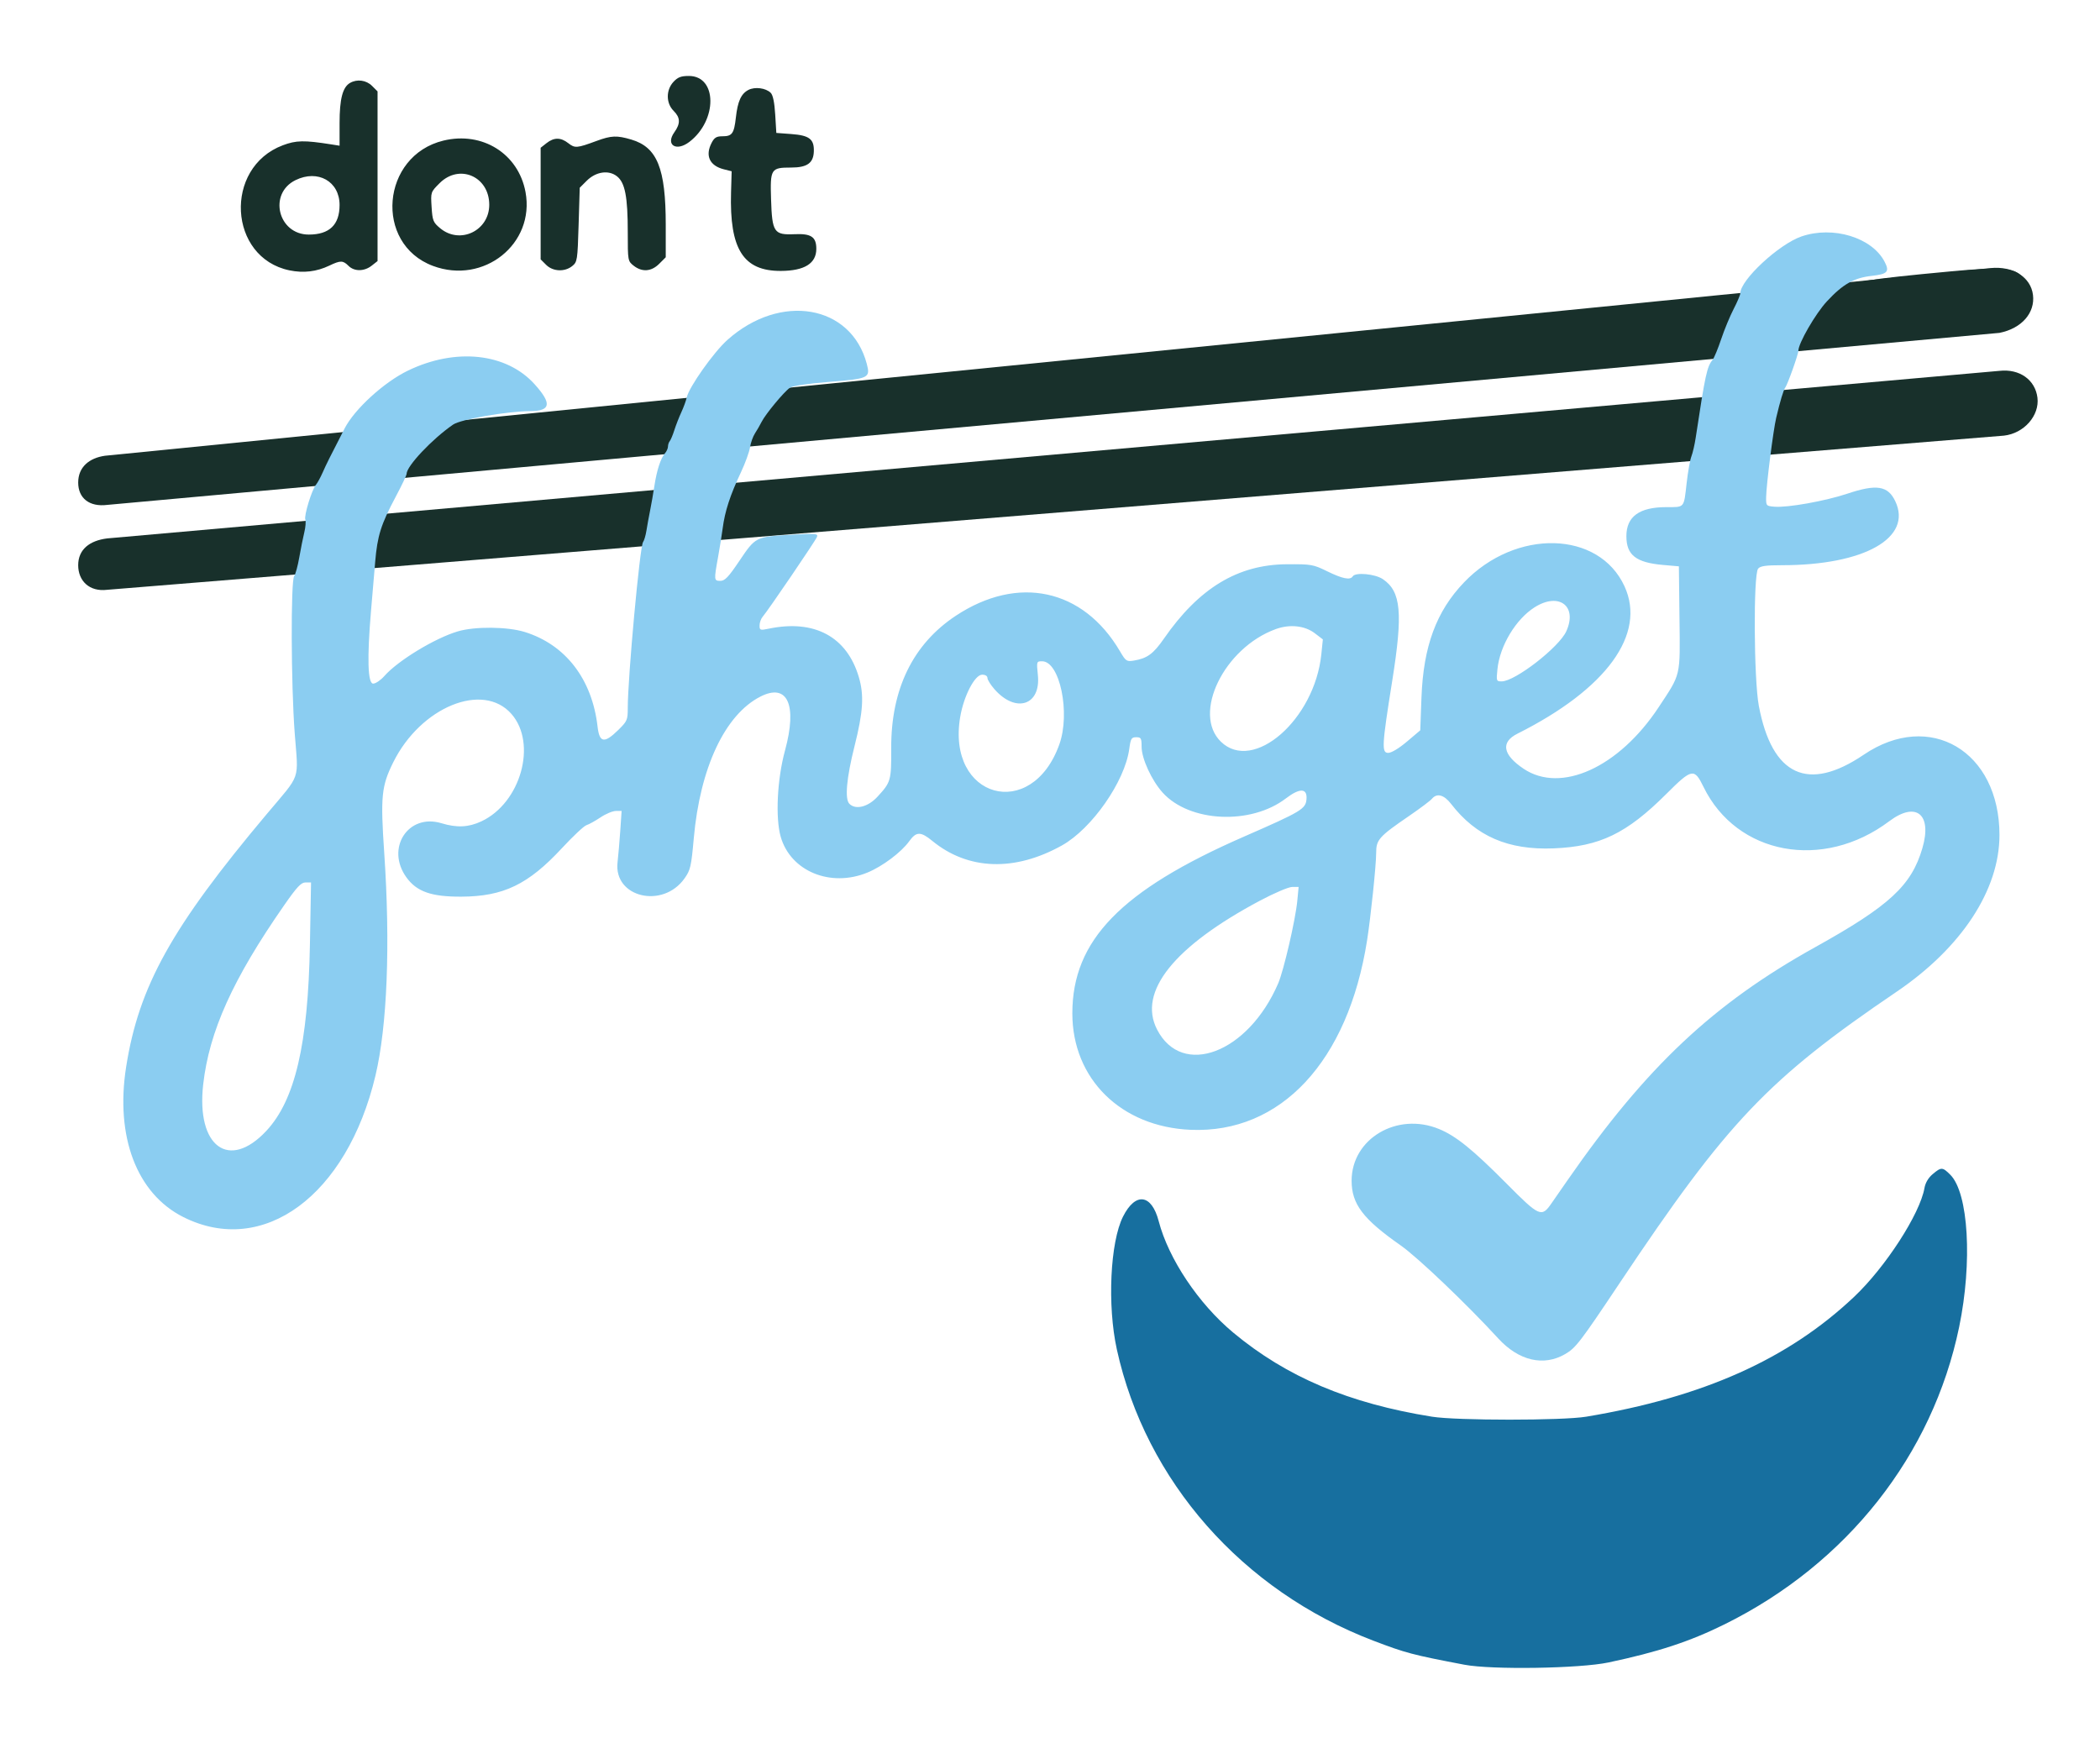
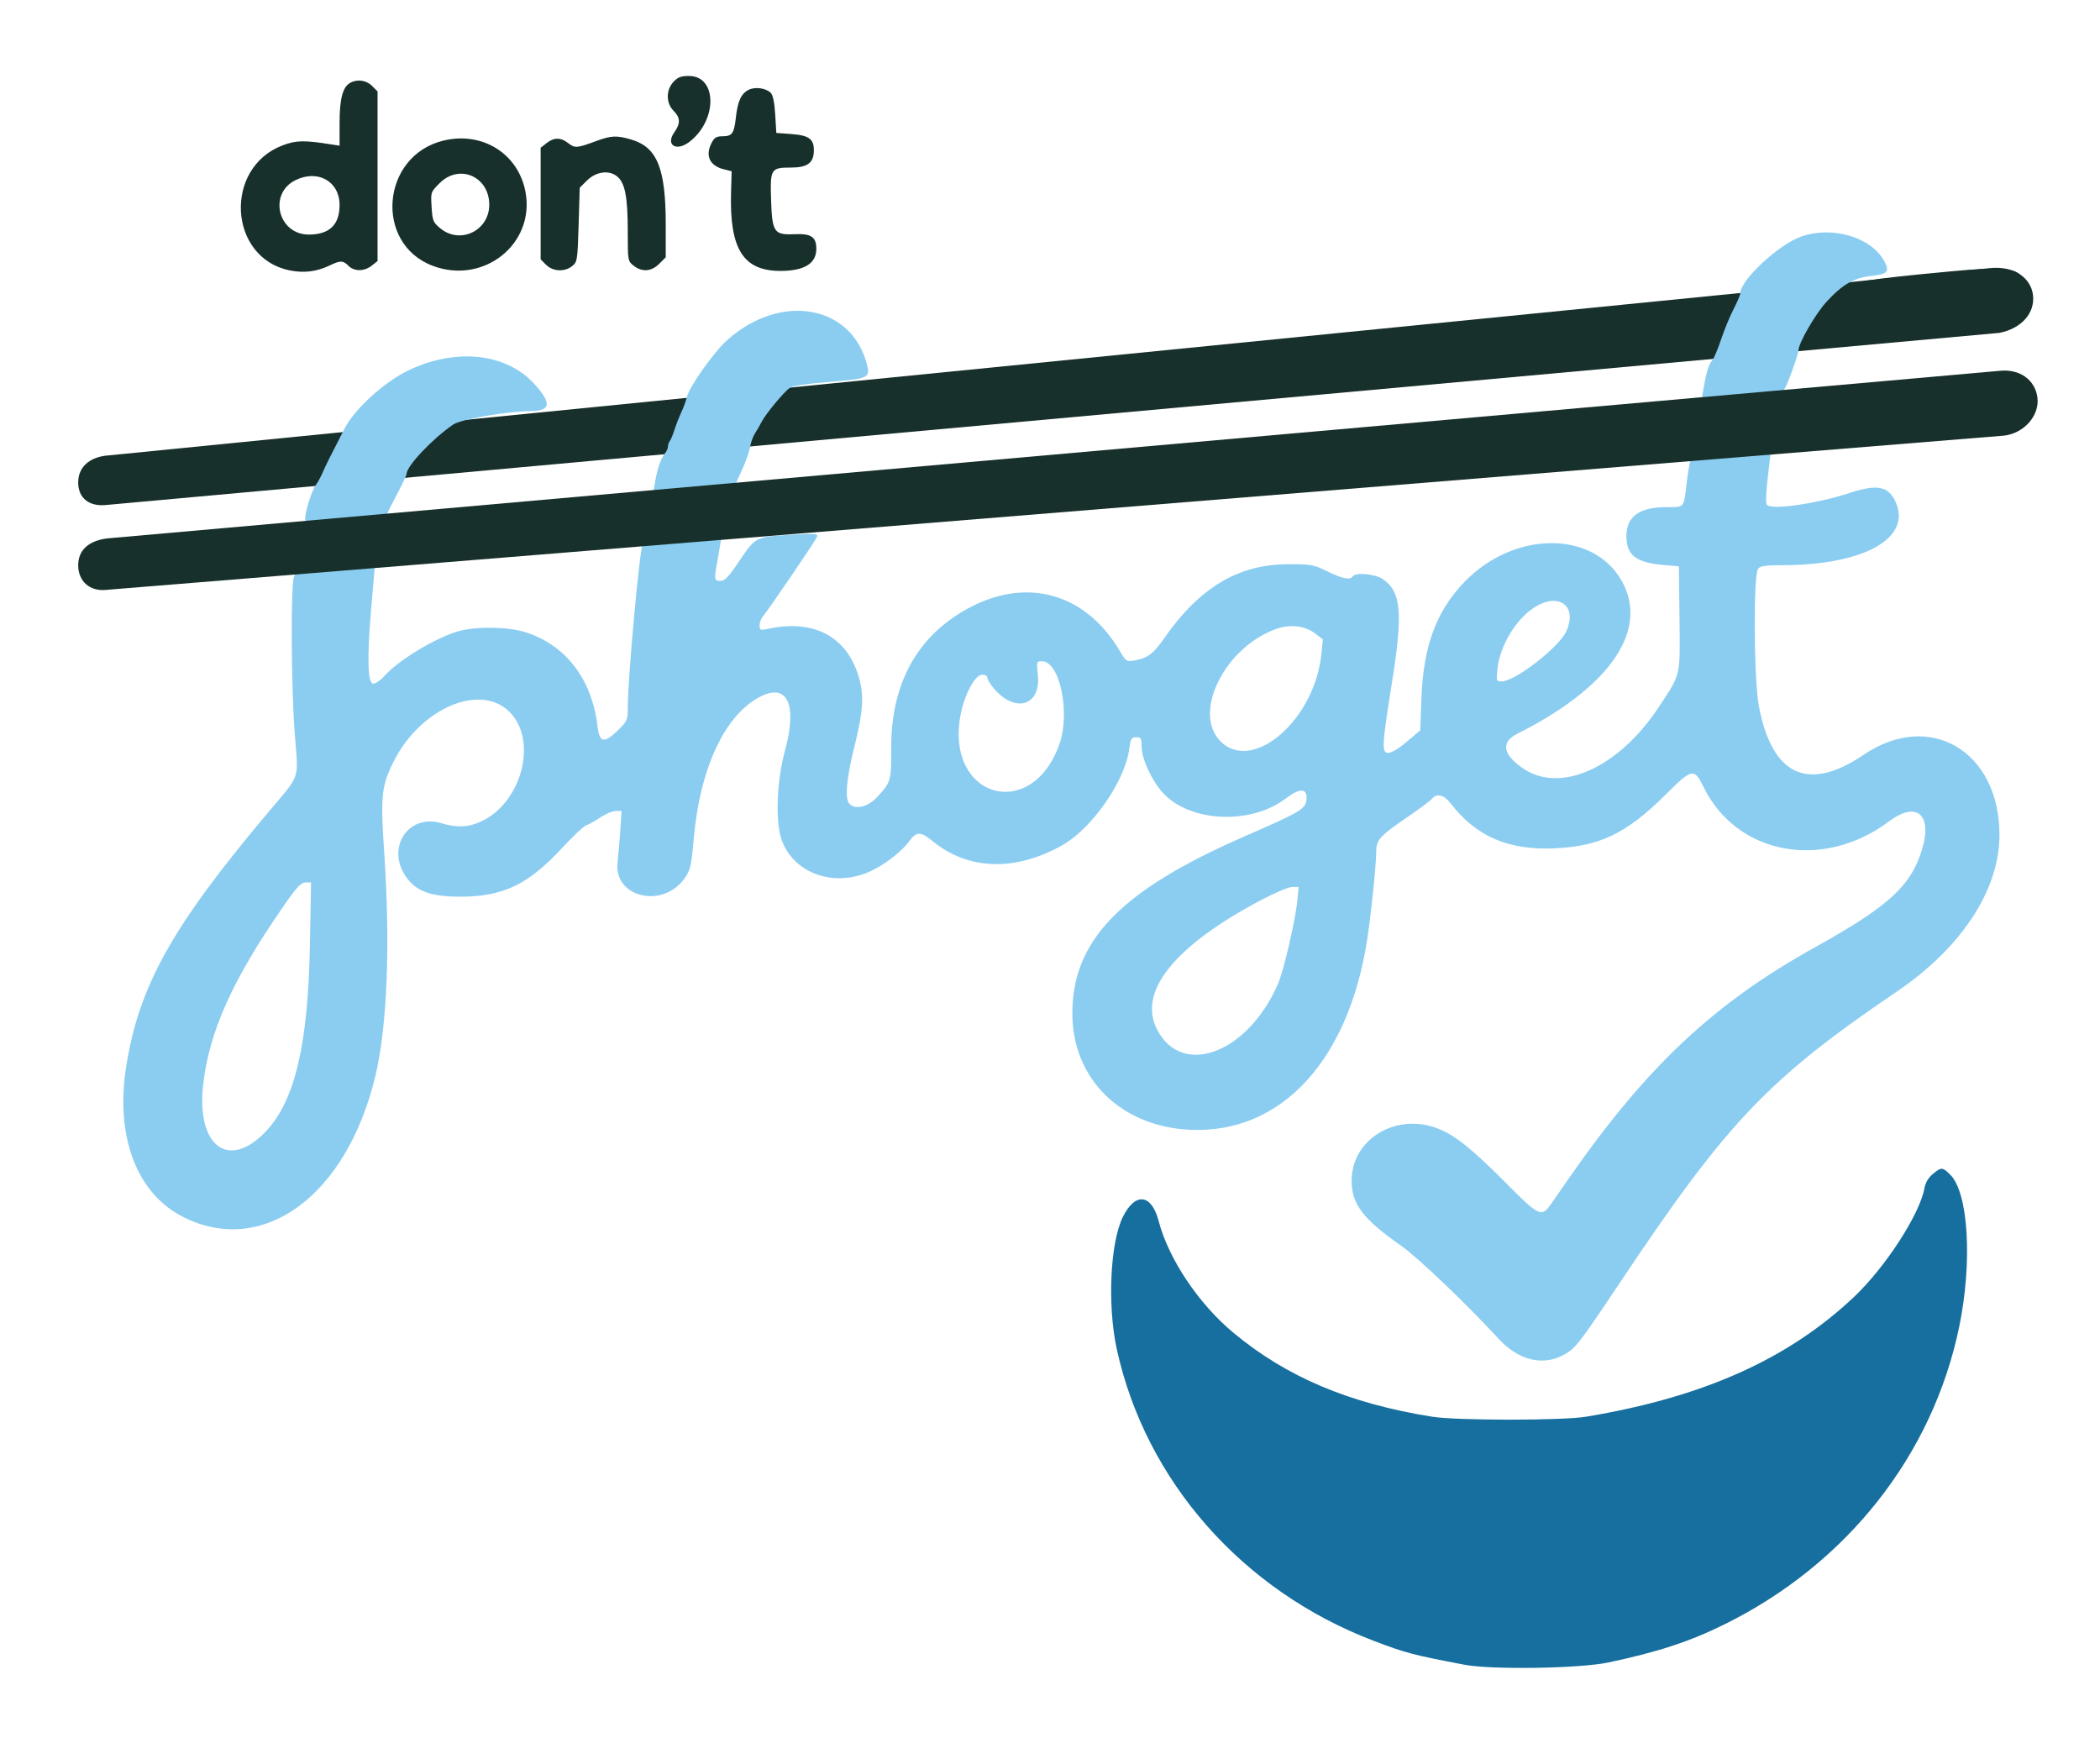
<svg xmlns="http://www.w3.org/2000/svg" viewBox="0 0 940 780" role="img" aria-labelledby="title description">
-   <g id="chopsticks" fill="#18302b">
+   <g id="chopstick-back" fill="#18302b">
    <path d="M47 204 891 120C901 119 909 124 910 132S905 147 895 149L48 226C40 227 35 223 35 216S40 205 47 204Z" />
-     <path d="M48 241 895 166C904 165 911 170 912 178S906 194 897 195L48 264C40 265 35 260 35 253S40 242 48 241Z" />
  </g>
  <path id="dont" fill="#18302b" fill-rule="evenodd" d="M 301.452 36.646 C 298.060 40.306, 298.082 46.173, 301.500 49.591 C 304.569 52.659, 304.660 55.264, 301.838 59.227 C 297.806 64.890, 302.684 68.004, 308.563 63.520 C 321.217 53.868, 321.083 34, 308.363 34 C 304.826 34, 303.398 34.547, 301.452 36.646 M 156.656 37.133 C 153.370 39.043, 152 44.323, 152 55.077 L 152 65.219 148.250 64.627 C 136.127 62.714, 132.549 62.783, 126.559 65.044 C 100.031 75.058, 102.187 115.330, 129.555 121.011 C 135.854 122.319, 141.719 121.622, 147.438 118.885 C 152.401 116.509, 153.524 116.524, 156 119 C 158.582 121.582, 163.030 121.551, 166.365 118.927 L 169 116.855 169 78.882 L 169 40.909 166.545 38.455 C 163.934 35.843, 159.820 35.293, 156.656 37.133 M 335 40.253 C 331.733 41.959, 330.209 45.308, 329.393 52.575 C 328.583 59.785, 327.719 61, 323.403 61 C 320.703 61, 319.755 61.573, 318.526 63.950 C 315.555 69.695, 317.627 74.174, 324 75.781 L 327.500 76.664 327.230 86.082 C 326.500 111.577, 332.716 121.366, 349.576 121.271 C 360.121 121.212, 365.400 117.916, 365.400 111.392 C 365.400 106.048, 363.105 104.496, 355.693 104.829 C 346.433 105.245, 345.610 104.028, 345.140 89.219 C 344.707 75.575, 345.069 75, 354.080 75 C 361.323 75, 364.142 72.985, 364.291 67.700 C 364.446 62.266, 362.265 60.599, 354.216 60 L 347.500 59.500 347 51.282 C 346.668 45.830, 345.991 42.555, 344.987 41.554 C 342.805 39.378, 337.900 38.739, 335 40.253 M 267 63.096 C 258.242 66.330, 257.328 66.403, 254.410 64.108 C 251.024 61.444, 247.990 61.433, 244.635 64.073 L 242 66.145 242 91.118 L 242 116.091 244.455 118.545 C 247.477 121.567, 252.772 121.814, 256.139 119.090 C 258.407 117.255, 258.520 116.526, 259 100.607 L 259.500 84.034 262.593 80.943 C 266.723 76.816, 272.427 75.964, 276.169 78.914 C 279.787 81.766, 281 88.059, 281 103.977 C 281 116.698, 281.032 116.880, 283.635 118.927 C 287.415 121.901, 291.561 121.593, 295.077 118.077 L 298 115.154 298 100.626 C 298 75.364, 294.188 65.915, 282.609 62.476 C 276.118 60.549, 273.631 60.648, 267 63.096 M 198.500 62.930 C 170.615 69.675, 167.302 109.104, 193.788 119.020 C 216.532 127.536, 239.545 109.166, 235.227 85.943 C 232.038 68.796, 215.943 58.711, 198.500 62.930 M 196.766 81.999 C 192.774 85.991, 192.768 86.009, 193.191 92.656 C 193.581 98.778, 193.889 99.544, 197.020 102.158 C 205.888 109.562, 219 103.300, 219 91.660 C 219 78.977, 205.607 73.157, 196.766 81.999 M 132.256 80.645 C 119.987 86.693, 124.466 105, 138.216 105 C 147.457 105, 152 100.635, 152 91.758 C 152 81.189, 142.265 75.710, 132.256 80.645 M 873 121.490 C 835.492 124.982, 827 126.384, 827 129.083 C 827 129.624, 843.601 130, 867.500 130 C 912.286 130, 910.862 130.235, 905.104 123.790 C 901.541 119.802, 895.658 119.381, 873 121.490 Z" />
  <path id="noodle-lettering" fill="#8bcdf1" fill-rule="evenodd" d="M 806.332 105.851 C 796.225 109.344, 779 125.355, 779 131.258 C 779 131.971, 777.656 135.146, 776.013 138.312 C 774.370 141.478, 771.862 147.541, 770.438 151.784 C 769.015 156.028, 767.302 160.175, 766.632 161 C 764.054 164.174, 763.342 167.448, 759.017 196 C 758.559 199.025, 757.694 202.763, 757.095 204.306 C 756.497 205.850, 755.544 211.198, 754.978 216.192 C 753.688 227.584, 754.178 227, 745.909 227 C 733.804 227, 728 231.213, 728 240 C 728 248.471, 732.300 251.831, 744.500 252.891 L 751.500 253.500 751.768 276.754 C 752.074 303.226, 752.525 301.306, 742.411 316.618 C 724.637 343.527, 698.700 355.327, 681.993 344.107 C 672.620 337.812, 671.643 332.216, 679.250 328.400 C 719.135 308.389, 736.956 283.891, 727.188 262.500 C 715.754 237.463, 678.514 236.509, 655.348 260.660 C 642.934 273.601, 637.127 289.298, 636.277 312.206 L 635.731 326.913 629.767 331.956 C 626.175 334.994, 622.837 337, 621.374 337 C 618.384 337, 618.566 333.721, 623.150 305 C 628.043 274.347, 627.180 264.799, 619.015 259.250 C 615.515 256.872, 606.701 256.056, 605.500 258 C 604.409 259.765, 600.949 259.080, 594.143 255.750 C 587.781 252.637, 587.014 252.503, 576 252.571 C 554.049 252.707, 536.663 263.241, 520.946 285.927 C 516.260 292.690, 513.461 294.726, 507.523 295.690 C 504.291 296.214, 503.942 295.979, 501.300 291.484 C 484.842 263.494, 455.638 257.207, 427.786 275.658 C 408.648 288.336, 398.821 308.486, 398.926 334.836 C 398.984 349.436, 398.798 350.095, 392.760 356.644 C 388.540 361.222, 383.011 362.611, 380.200 359.800 C 378.073 357.673, 378.914 348.239, 382.500 334 C 386.378 318.600, 386.836 311.177, 384.410 303.009 C 379.061 284.996, 364.577 277.196, 344.250 281.381 C 340.229 282.209, 340 282.132, 340 279.957 C 340 278.692, 340.619 276.947, 341.376 276.079 C 343.720 273.390, 365.043 242.053, 365.708 240.319 C 366.278 238.834, 365.195 238.745, 354.158 239.369 C 338.262 240.268, 338.193 240.302, 331.031 250.954 C 326.110 258.272, 324.476 260, 322.474 260 C 319.569 260, 319.544 259.746, 321.420 249.360 C 322.200 245.037, 323.129 239.250, 323.484 236.500 C 324.469 228.852, 326.800 221.709, 331.715 211.272 C 333.587 207.296, 335.383 202.346, 335.706 200.272 C 336.029 198.197, 337.031 195.375, 337.933 194 C 338.834 192.625, 340.176 190.297, 340.914 188.827 C 342.642 185.384, 350.897 175.419, 353.528 173.600 C 354.812 172.712, 361.236 171.741, 371.028 170.954 C 388.952 169.514, 389.654 169.180, 387.994 162.888 C 380.998 136.367, 349.346 130.933, 325.579 152.173 C 319.451 157.649, 308.400 173.282, 307.406 177.880 C 307.095 179.321, 306.007 182.300, 304.988 184.500 C 303.970 186.700, 302.564 190.300, 301.864 192.500 C 301.164 194.700, 300.234 196.927, 299.796 197.450 C 299.358 197.972, 299 199.062, 299 199.871 C 299 200.680, 298.389 202.053, 297.642 202.921 C 295.719 205.156, 293.981 210.522, 292.920 217.500 C 292.419 220.800, 291.554 225.750, 291 228.500 C 290.445 231.250, 289.707 235.300, 289.361 237.500 C 289.014 239.700, 288.331 242.007, 287.844 242.627 C 286.418 244.442, 281 303.239, 281 316.897 C 281 322.274, 280.767 322.813, 276.712 326.792 C 270.500 332.889, 268.319 332.524, 267.483 325.250 C 265.040 304.003, 253.179 288.581, 234.909 282.895 C 227.150 280.480, 212.581 280.342, 204.932 282.612 C 194.608 285.674, 178.078 295.730, 172.015 302.636 C 170.390 304.486, 168.147 306, 167.031 306 C 164.608 306, 164.271 294.617, 166.069 273.500 C 166.631 266.900, 167.472 257, 167.938 251.500 C 168.931 239.778, 170.501 234.797, 177.117 222.376 C 179.803 217.334, 182 212.717, 182 212.116 C 182 208.639, 193.438 196.515, 202.807 190.061 C 206.258 187.683, 226.707 184.121, 237.500 184.018 C 246.567 183.930, 247.068 180.629, 239.322 172.013 C 226.722 157.999, 203.971 155.550, 182.577 165.906 C 171.892 171.077, 158.720 183.104, 154.271 191.750 C 147.389 205.125, 146.106 207.699, 144.429 211.500 C 143.459 213.700, 142.107 216.175, 141.425 217 C 139.551 219.268, 136.007 230.855, 136.664 232.567 C 136.981 233.393, 136.777 235.966, 136.210 238.285 C 135.643 240.603, 134.630 245.650, 133.959 249.500 C 133.288 253.350, 132.268 257.093, 131.691 257.818 C 130.110 259.805, 130.259 306.330, 131.917 328.171 C 133.570 349.959, 135.005 345.825, 119.313 364.500 C 76.806 415.089, 62.133 441.488, 56.459 477.586 C 51.546 508.847, 61.234 534.305, 82.025 544.763 C 117.811 562.763, 155.309 535.171, 168.068 481.449 C 173.339 459.258, 174.770 422.865, 171.989 381.781 C 170.277 356.505, 170.735 351.894, 176.008 341.251 C 188.296 316.453, 216.165 305.035, 228.927 319.569 C 240.544 332.800, 233.119 359.380, 215.500 367.637 C 209.724 370.344, 204.523 370.592, 197.599 368.491 C 182.666 363.961, 172.500 379.727, 181.946 392.767 C 186.556 399.130, 193.118 401.428, 206.500 401.362 C 225.363 401.269, 236.434 395.929, 251.552 379.632 C 256.473 374.326, 261.400 369.707, 262.500 369.367 C 263.600 369.027, 266.435 367.455, 268.800 365.874 C 271.165 364.293, 274.258 363, 275.672 363 L 278.245 363 277.651 371.750 C 277.325 376.563, 276.773 382.977, 276.425 386.005 C 274.625 401.680, 296.644 406.963, 306.403 393.198 C 309.059 389.452, 309.412 387.919, 310.551 375.186 C 313.380 343.580, 324.525 319.895, 340.374 311.809 C 352.511 305.617, 356.980 315.447, 351.369 336 C 347.883 348.771, 347.028 366.124, 349.469 374.590 C 353.914 390.010, 371.768 397.366, 388.277 390.577 C 395.020 387.804, 403.441 381.488, 407 376.535 C 410.146 372.155, 412.105 372.133, 417.332 376.416 C 433.338 389.531, 454.197 390.250, 475.369 378.417 C 488.754 370.936, 503.510 349.779, 505.477 335.250 C 506.111 330.568, 506.448 330, 508.594 330 C 510.758 330, 511 330.428, 511.001 334.250 C 511.002 339.541, 515.492 349.325, 520.427 354.787 C 532.450 368.096, 559.850 369.394, 575.562 357.401 C 581.836 352.612, 585.225 352.739, 584.810 357.749 C 584.449 362.113, 582.526 363.264, 556.853 374.477 C 501.721 398.557, 480 420.920, 480 453.605 C 480 482.962, 501.824 504.424, 533 505.727 C 573.305 507.411, 603.395 475.107, 611.920 421 C 613.579 410.469, 616 387.214, 616 381.806 C 616 375.856, 617.204 374.503, 630.780 365.205 C 635.655 361.866, 640.229 358.429, 640.944 357.567 C 643.174 354.881, 646.361 355.726, 649.536 359.844 C 660.703 374.328, 675.066 380.560, 695.404 379.748 C 716.081 378.922, 728.110 373.115, 745.891 355.371 C 757.356 343.931, 758.379 343.735, 762.500 352.185 C 777.386 382.715, 816.019 389.878, 845.652 367.602 C 857.673 358.566, 864.928 364.415, 860.518 379.588 C 855.637 396.375, 845.784 405.484, 812.500 423.979 C 766.954 449.288, 736.963 477.484, 701.857 528 C 699.373 531.575, 696.026 536.395, 694.420 538.712 C 690.038 545.033, 689.062 544.602, 674.486 529.919 C 659.192 514.513, 651.757 508.501, 644.104 505.353 C 625.372 497.647, 605.011 509.703, 605.011 528.500 C 605.011 538.969, 610.069 545.639, 627 557.495 C 634.617 562.830, 656.590 583.781, 670.595 599.065 C 679.818 609.130, 690.979 611.739, 700.643 606.089 C 705.367 603.327, 707.351 600.738, 725.007 574.291 C 773.219 502.075, 791.323 483.035, 848.966 443.923 C 878.042 424.195, 895 398.350, 895 373.766 C 895 336.203, 863.839 317.771, 834.243 337.827 C 809.266 354.752, 793.194 347.265, 787.287 315.953 C 785.039 304.038, 784.794 257.158, 786.966 254.541 C 787.952 253.353, 790.397 253, 797.629 253 C 834.479 253, 856.151 240.765, 848.365 224.357 C 845.066 217.405, 839.969 216.602, 826.907 220.978 C 817.073 224.272, 800.163 227.297, 794.290 226.813 C 790.576 226.506, 790.501 226.420, 790.556 222.500 C 790.632 217.090, 793.743 192.587, 795.063 187 C 796.834 179.505, 798.319 174.556, 799.124 173.465 C 800.211 171.993, 805 158.520, 805 156.936 C 805 153.640, 812.647 140.415, 817.722 134.933 C 824.879 127.203, 829.851 124.372, 837.822 123.488 C 844.908 122.702, 845.893 121.628, 843.599 117.191 C 837.962 106.290, 820.467 100.967, 806.332 105.851 M 686.900 271.849 C 678.496 277.178, 671.367 289.044, 670.288 299.497 C 669.738 304.830, 669.796 305, 672.179 305 C 678.175 305, 697.844 289.755, 701.102 282.582 C 706.232 271.286, 697.816 264.926, 686.900 271.849 M 571.079 281.589 C 547.915 289.981, 533.550 319.449, 546.503 332.003 C 560.993 346.047, 588.454 322.131, 591.456 292.853 L 592.137 286.206 588.526 283.452 C 584.047 280.035, 577.344 279.320, 571.079 281.589 M 464.576 302.250 C 465.941 315.744, 454.683 319.375, 445.148 308.516 C 443.417 306.544, 442 304.271, 442 303.465 C 442 302.592, 441.046 302, 439.639 302 C 436.351 302, 431.434 311.434, 429.821 320.837 C 423.563 357.334, 461.724 368, 474.172 333.233 C 479.209 319.166, 474.409 296, 466.458 296 C 463.974 296, 463.952 296.073, 464.576 302.250 M 127.166 405.250 C 104.241 438.174, 93.648 461.623, 90.953 485.414 C 87.801 513.237, 102.496 524.076, 119.182 506.237 C 132.061 492.467, 137.923 467.431, 138.727 422.750 L 139.226 395 136.765 395 C 134.774 395, 132.939 396.959, 127.166 405.250 M 564 403.145 C 525.498 423.621, 509.257 443.930, 517.903 460.790 C 529.114 482.652, 558.732 471.385, 572.155 440.151 C 574.630 434.390, 579.886 411.671, 580.692 403.250 L 581.289 397 578.395 397.015 C 576.794 397.023, 570.359 399.763, 564 403.145 Z" />
+   <g id="chopstick-front" fill="#18302b">
+     <path d="M48 241 895 166C904 165 911 170 912 178S906 194 897 195L48 264C40 265 35 260 35 253S40 242 48 241Z" />
+   </g>
  <path id="bowl" fill="#176f9f" fill-rule="evenodd" d="M 865.111 525.560 C 863.159 527.203, 861.837 529.443, 861.423 531.810 C 859.400 543.385, 843.977 567.221, 829.915 580.504 C 800.362 608.420, 762.402 625.399, 710 634.142 C 699.400 635.911, 652.058 635.909, 641 634.140 C 603.833 628.194, 575.847 616.353, 552 596.484 C 536.476 583.550, 523.063 563.490, 518.658 546.621 C 515.478 534.445, 508.267 533.507, 502.698 544.544 C 496.928 555.977, 495.601 584.336, 499.914 604 C 512.835 662.897, 556.085 712.017, 614.731 734.397 C 629.244 739.936, 632.294 740.741, 655.500 745.161 C 667.723 747.490, 707.148 746.869, 720 744.146 C 742.232 739.435, 756.359 734.791, 772 727.051 C 826.708 699.979, 865.071 651.345, 876.952 594 C 882.954 565.034, 881.149 533.996, 872.989 525.835 C 869.515 522.361, 868.937 522.341, 865.111 525.560 Z" />
</svg>
